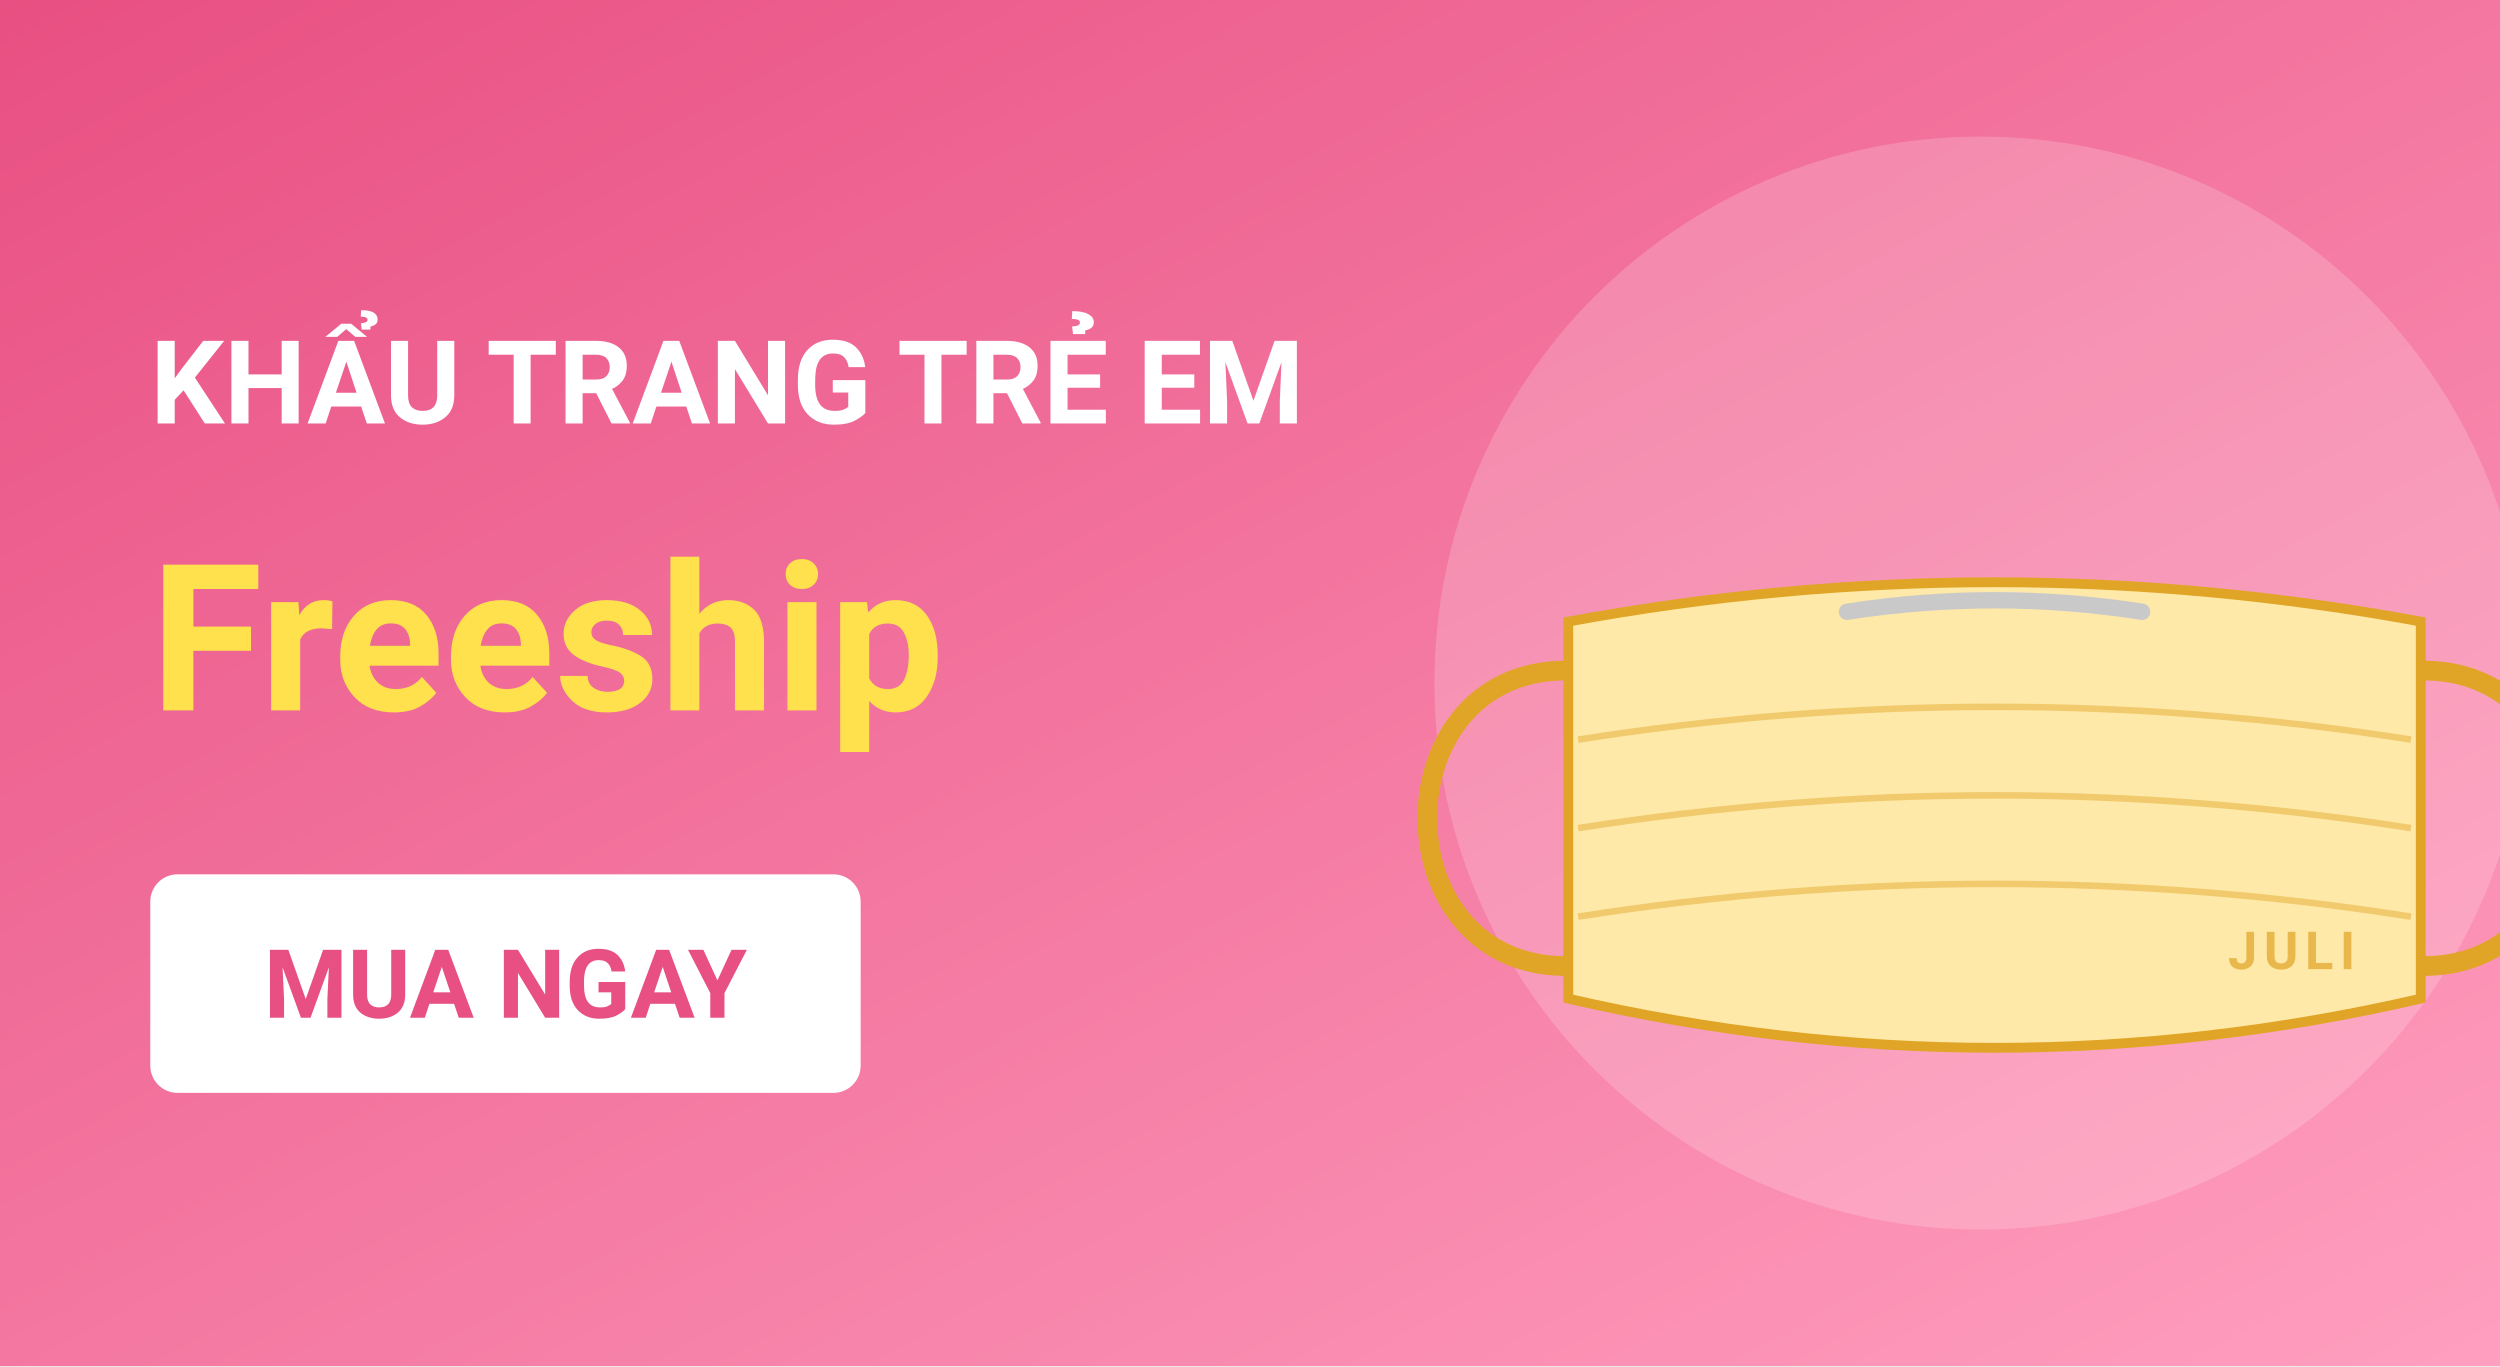
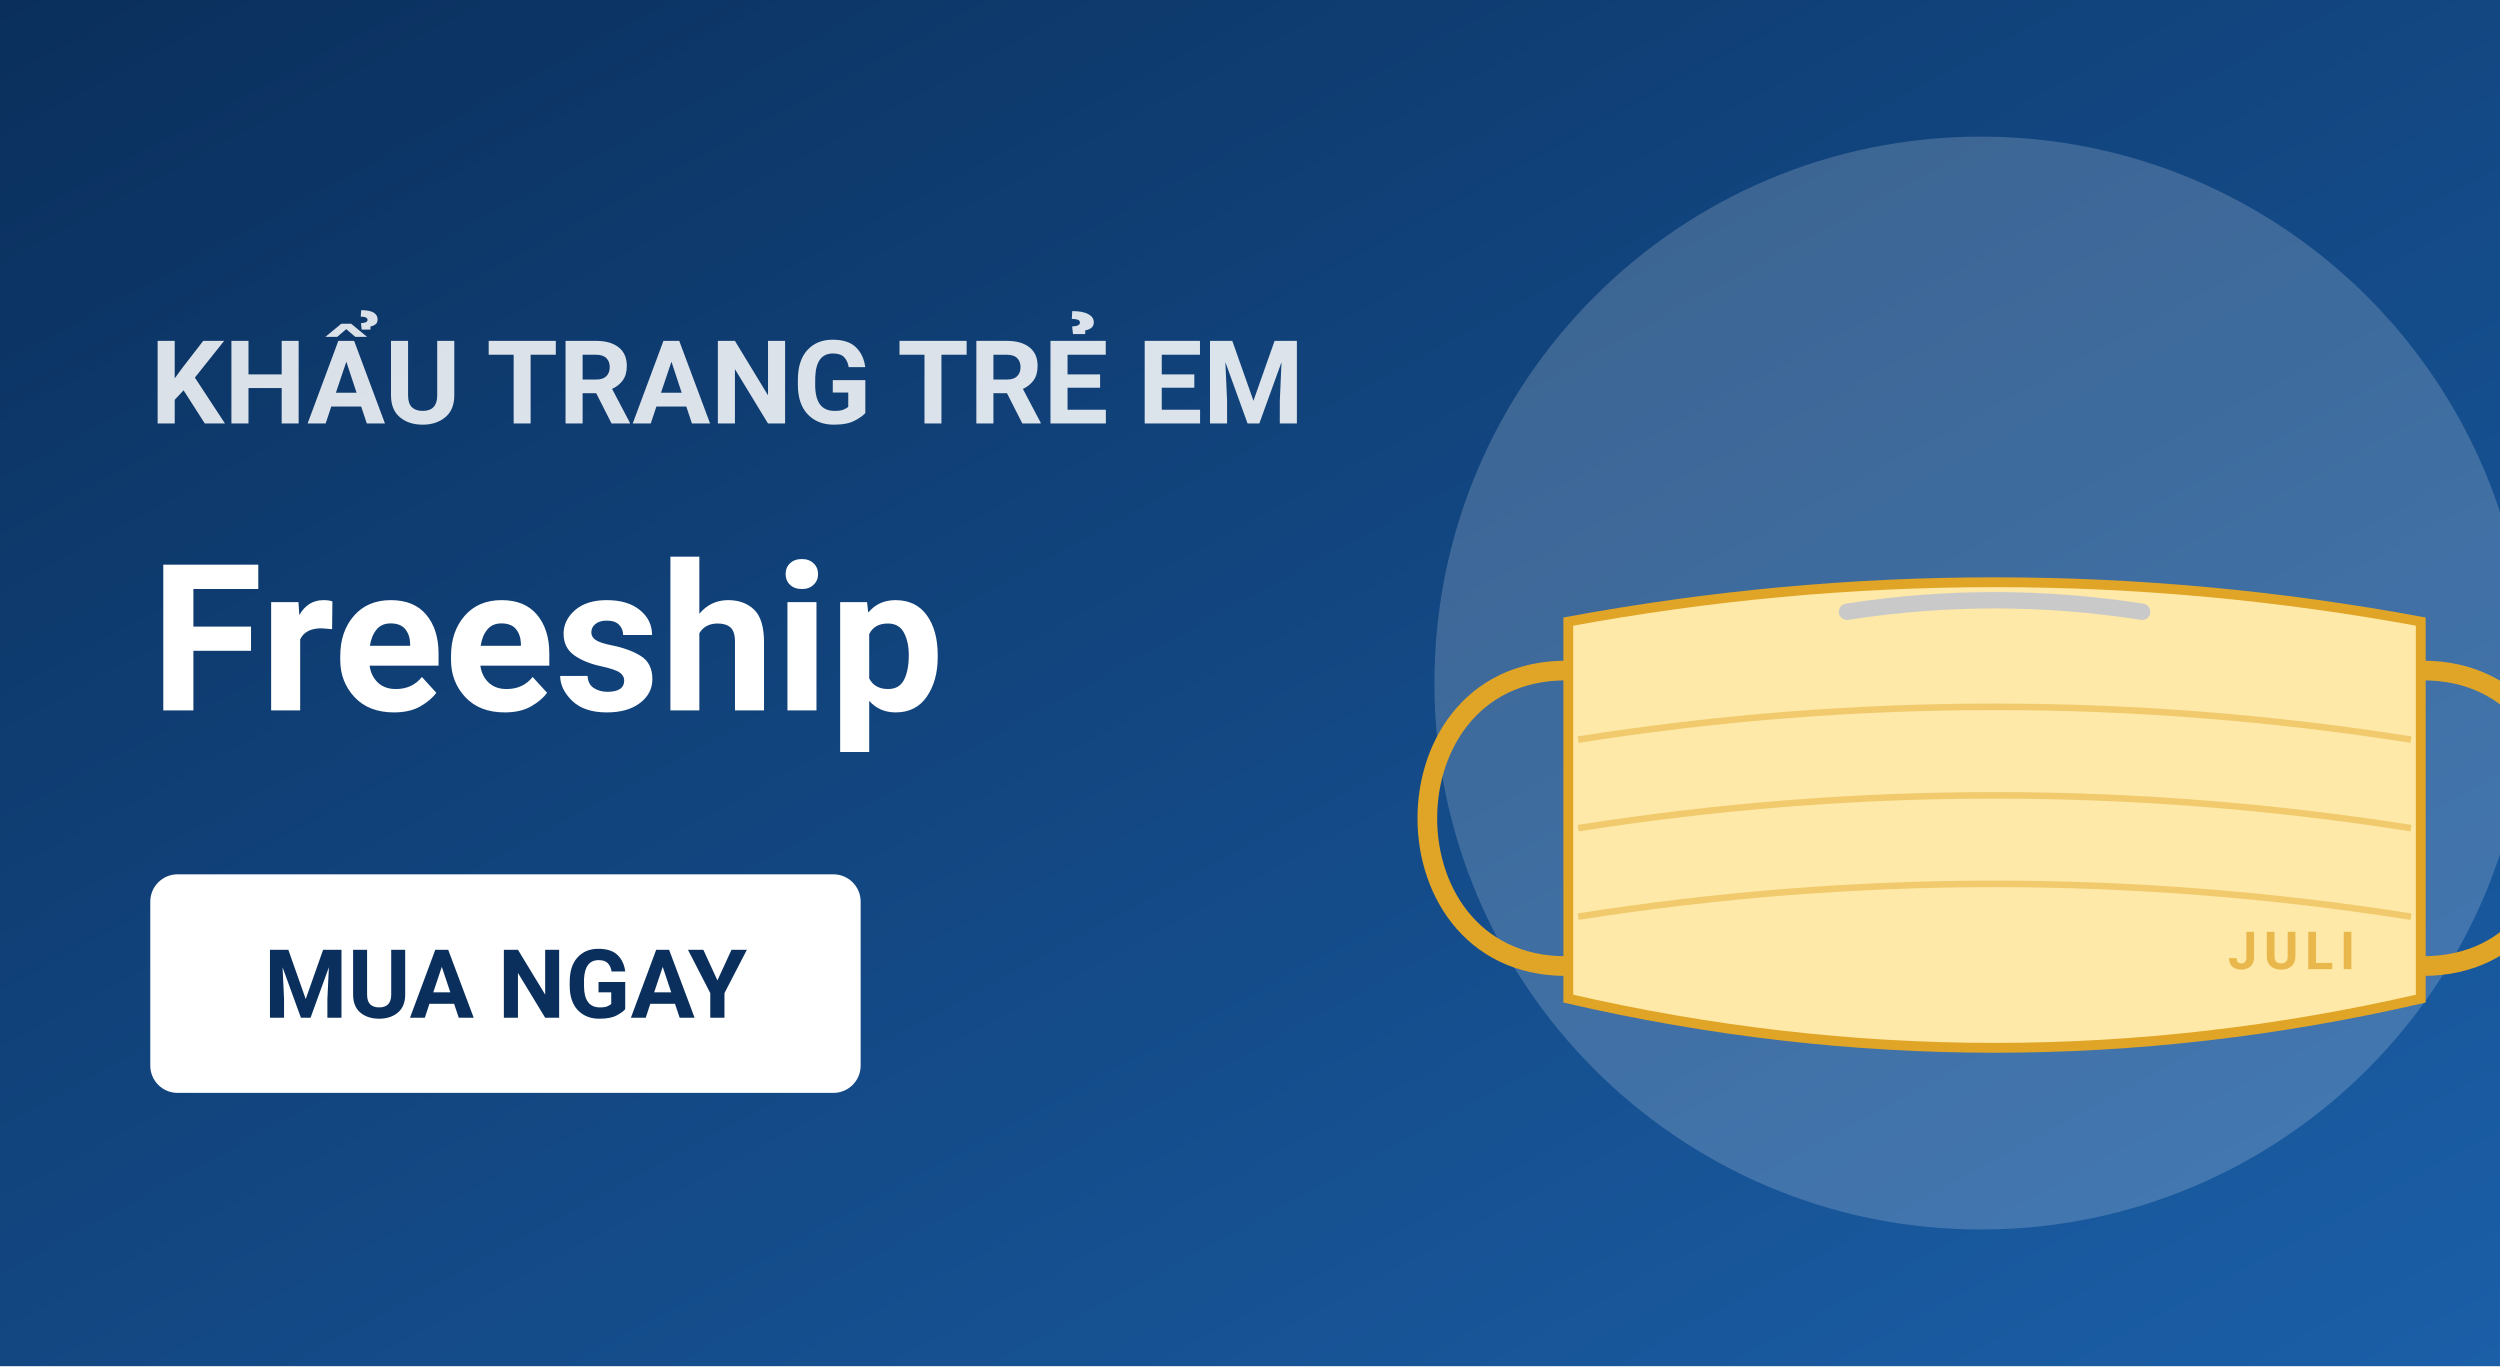
<svg xmlns="http://www.w3.org/2000/svg" viewBox="0 0 366 200" width="366" height="200">
  <defs>
    <linearGradient id="g" x1="0" y1="0" x2="1" y2="1">
-       <stop offset="0" stop-color="#e84f82" />
-       <stop offset="1" stop-color="#ff9fbf" />
+       <stop offset="0" stop-color="#0a2f5c" />
+       <stop offset="1" stop-color="#1b5fa8" />
    </linearGradient>
  </defs>
  <rect width="366" height="200" fill="url(#g)" />
  <circle cx="290" cy="100" r="80" fill="#fff" fill-opacity=".18" />
  <g transform="translate(172 -5) scale(.48)">
    <path d="M122 215 C62 212 62 308 122 305 M378 215 C438 212 438 308 378 305" fill="none" stroke="#e0a526" stroke-width="6" stroke-linecap="round" />
    <path d="M120 200 Q250 176 380 200 L380 315 Q250 345 120 315 Z" fill="#ffe9a8" stroke="#e0a526" stroke-width="3" />
    <path d="M123 236 Q250 216 377 236" stroke="#e0a526" stroke-opacity=".45" stroke-width="2" fill="none" />
    <path d="M123 263 Q250 243 377 263" stroke="#e0a526" stroke-opacity=".45" stroke-width="2" fill="none" />
    <path d="M123 290 Q250 270 377 290" stroke="#e0a526" stroke-opacity=".45" stroke-width="2" fill="none" />
    <path d="M205 197 Q250 190 295 197" stroke="#c9c9c9" stroke-width="5" fill="none" stroke-linecap="round" />
    <text x="360" y="306" text-anchor="end" font-family="Roboto,Arial,sans-serif" font-size="16" font-weight="700" fill="#e0a526" fill-opacity=".7" letter-spacing="2">JULI</text>
  </g>
-   <text x="22" y="62" font-family="Roboto,Arial,sans-serif" font-size="17" font-weight="700" fill="#fff">KHẨU TRANG TRẺ EM</text>
-   <text x="22" y="104" font-family="Roboto,Arial,sans-serif" font-size="30" font-weight="700" fill="#ffe14d">Freeship</text>
+   <text x="22" y="62" font-family="Roboto,Arial,sans-serif" font-size="17" font-weight="700" fill="#ffffff" fill-opacity=".85">KHẨU TRANG TRẺ EM</text>
+   <text x="22" y="104" font-family="Roboto,Arial,sans-serif" font-size="30" font-weight="700" fill="#ffffff">Freeship</text>
  <rect x="22" y="128" width="104" height="32" rx="4" fill="#fff" />
-   <text x="74" y="149" text-anchor="middle" font-family="Roboto,Arial,sans-serif" font-size="14" font-weight="700" fill="#e84f82">MUA NGAY</text>
+   <text x="74" y="149" text-anchor="middle" font-family="Roboto,Arial,sans-serif" font-size="14" font-weight="700" fill="#0a2f5c">MUA NGAY</text>
</svg>
